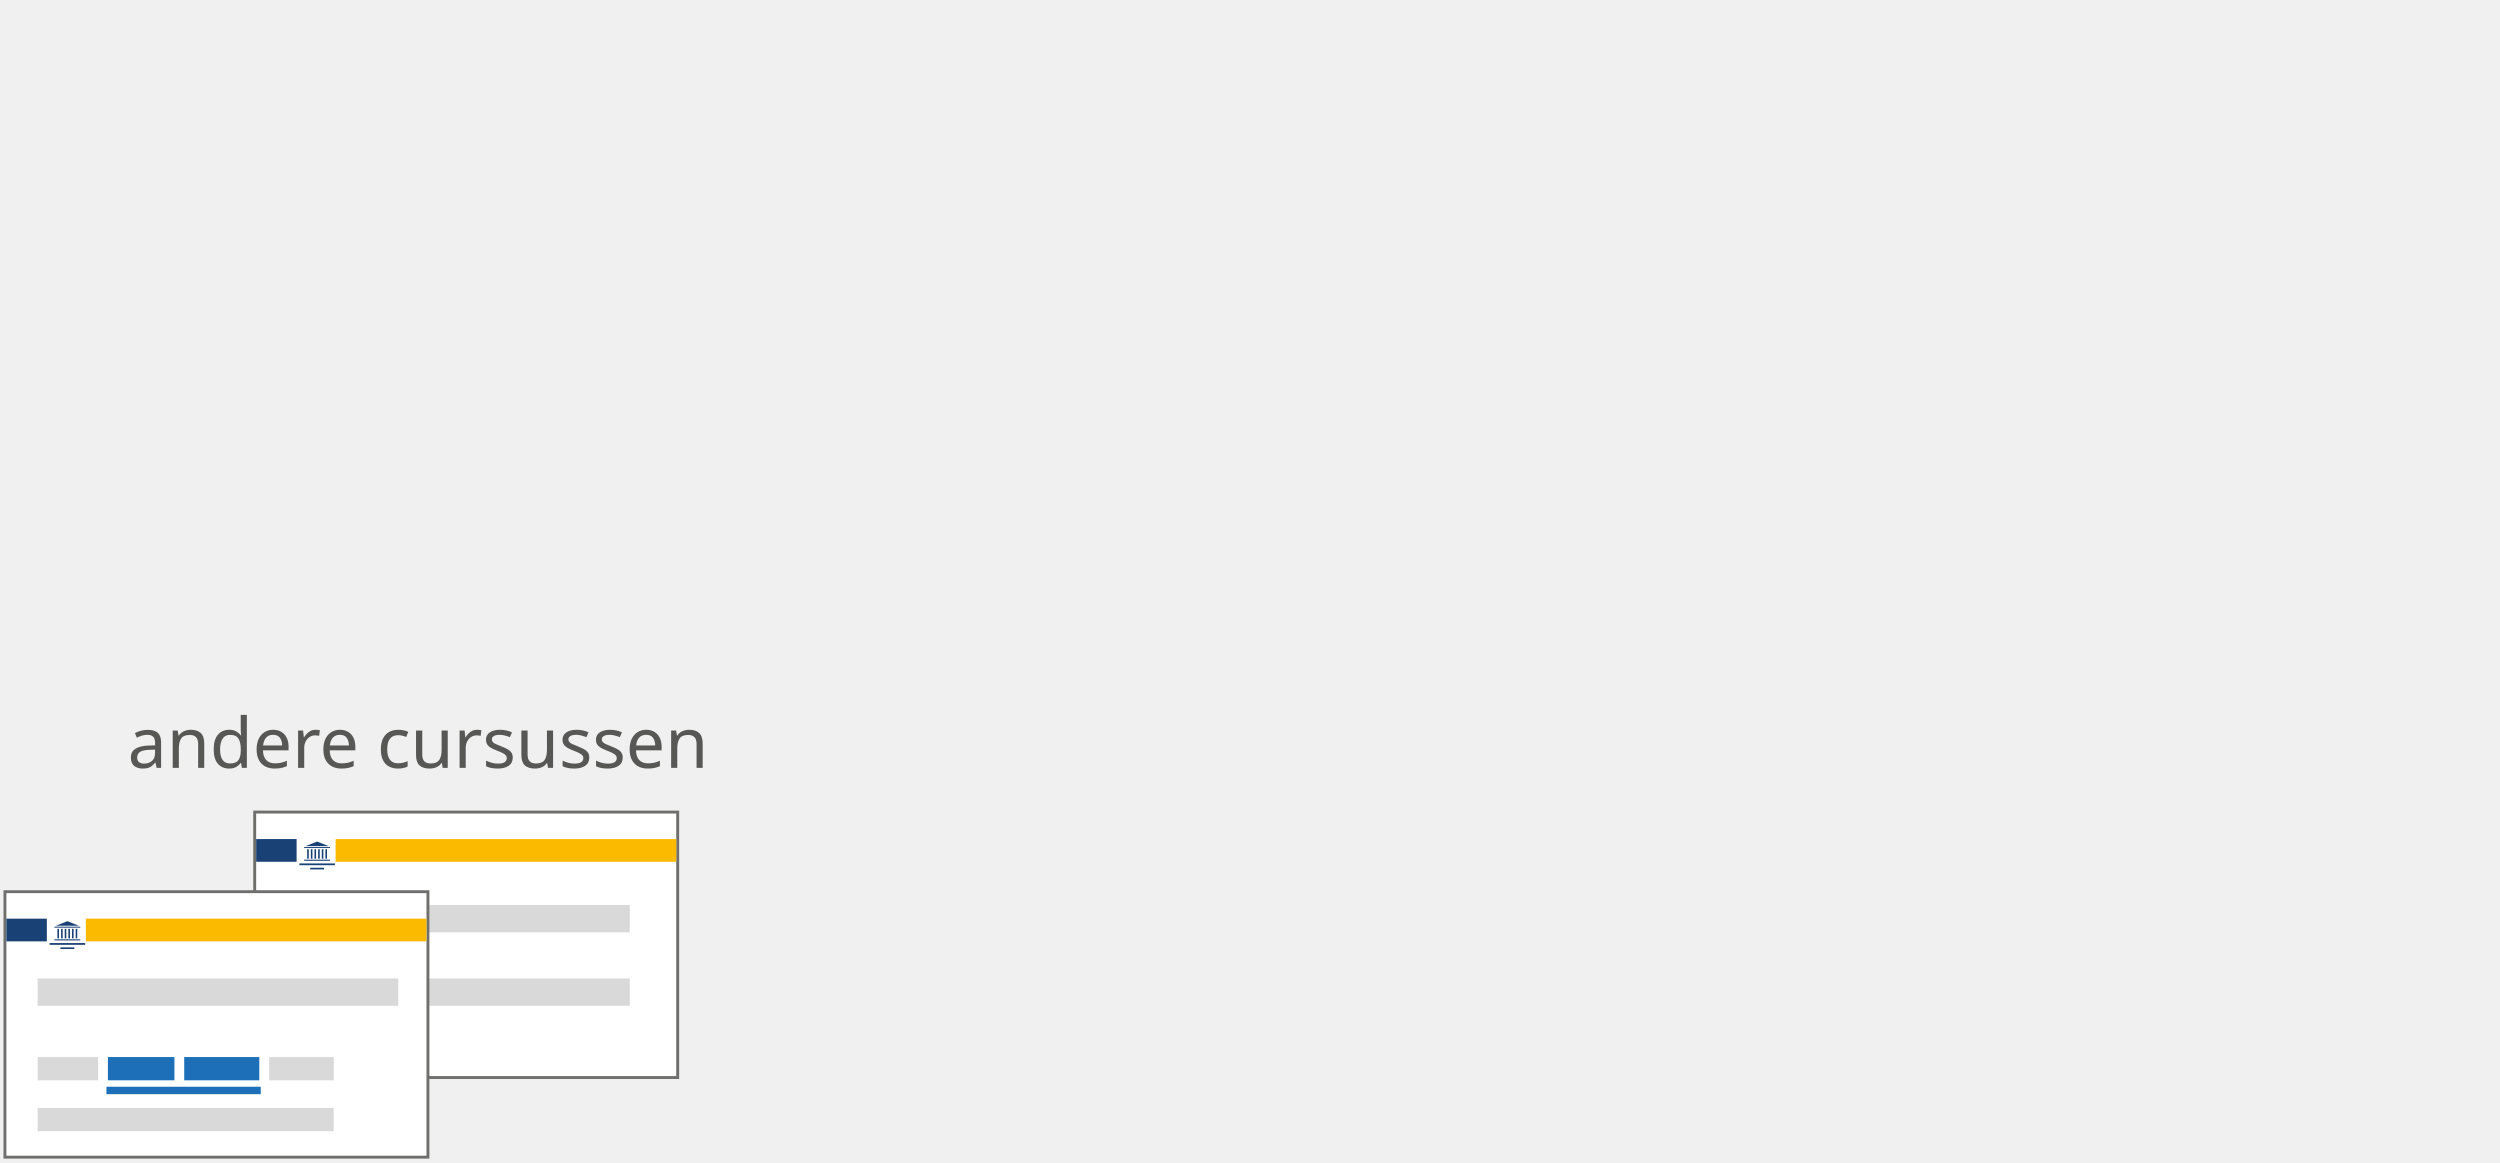
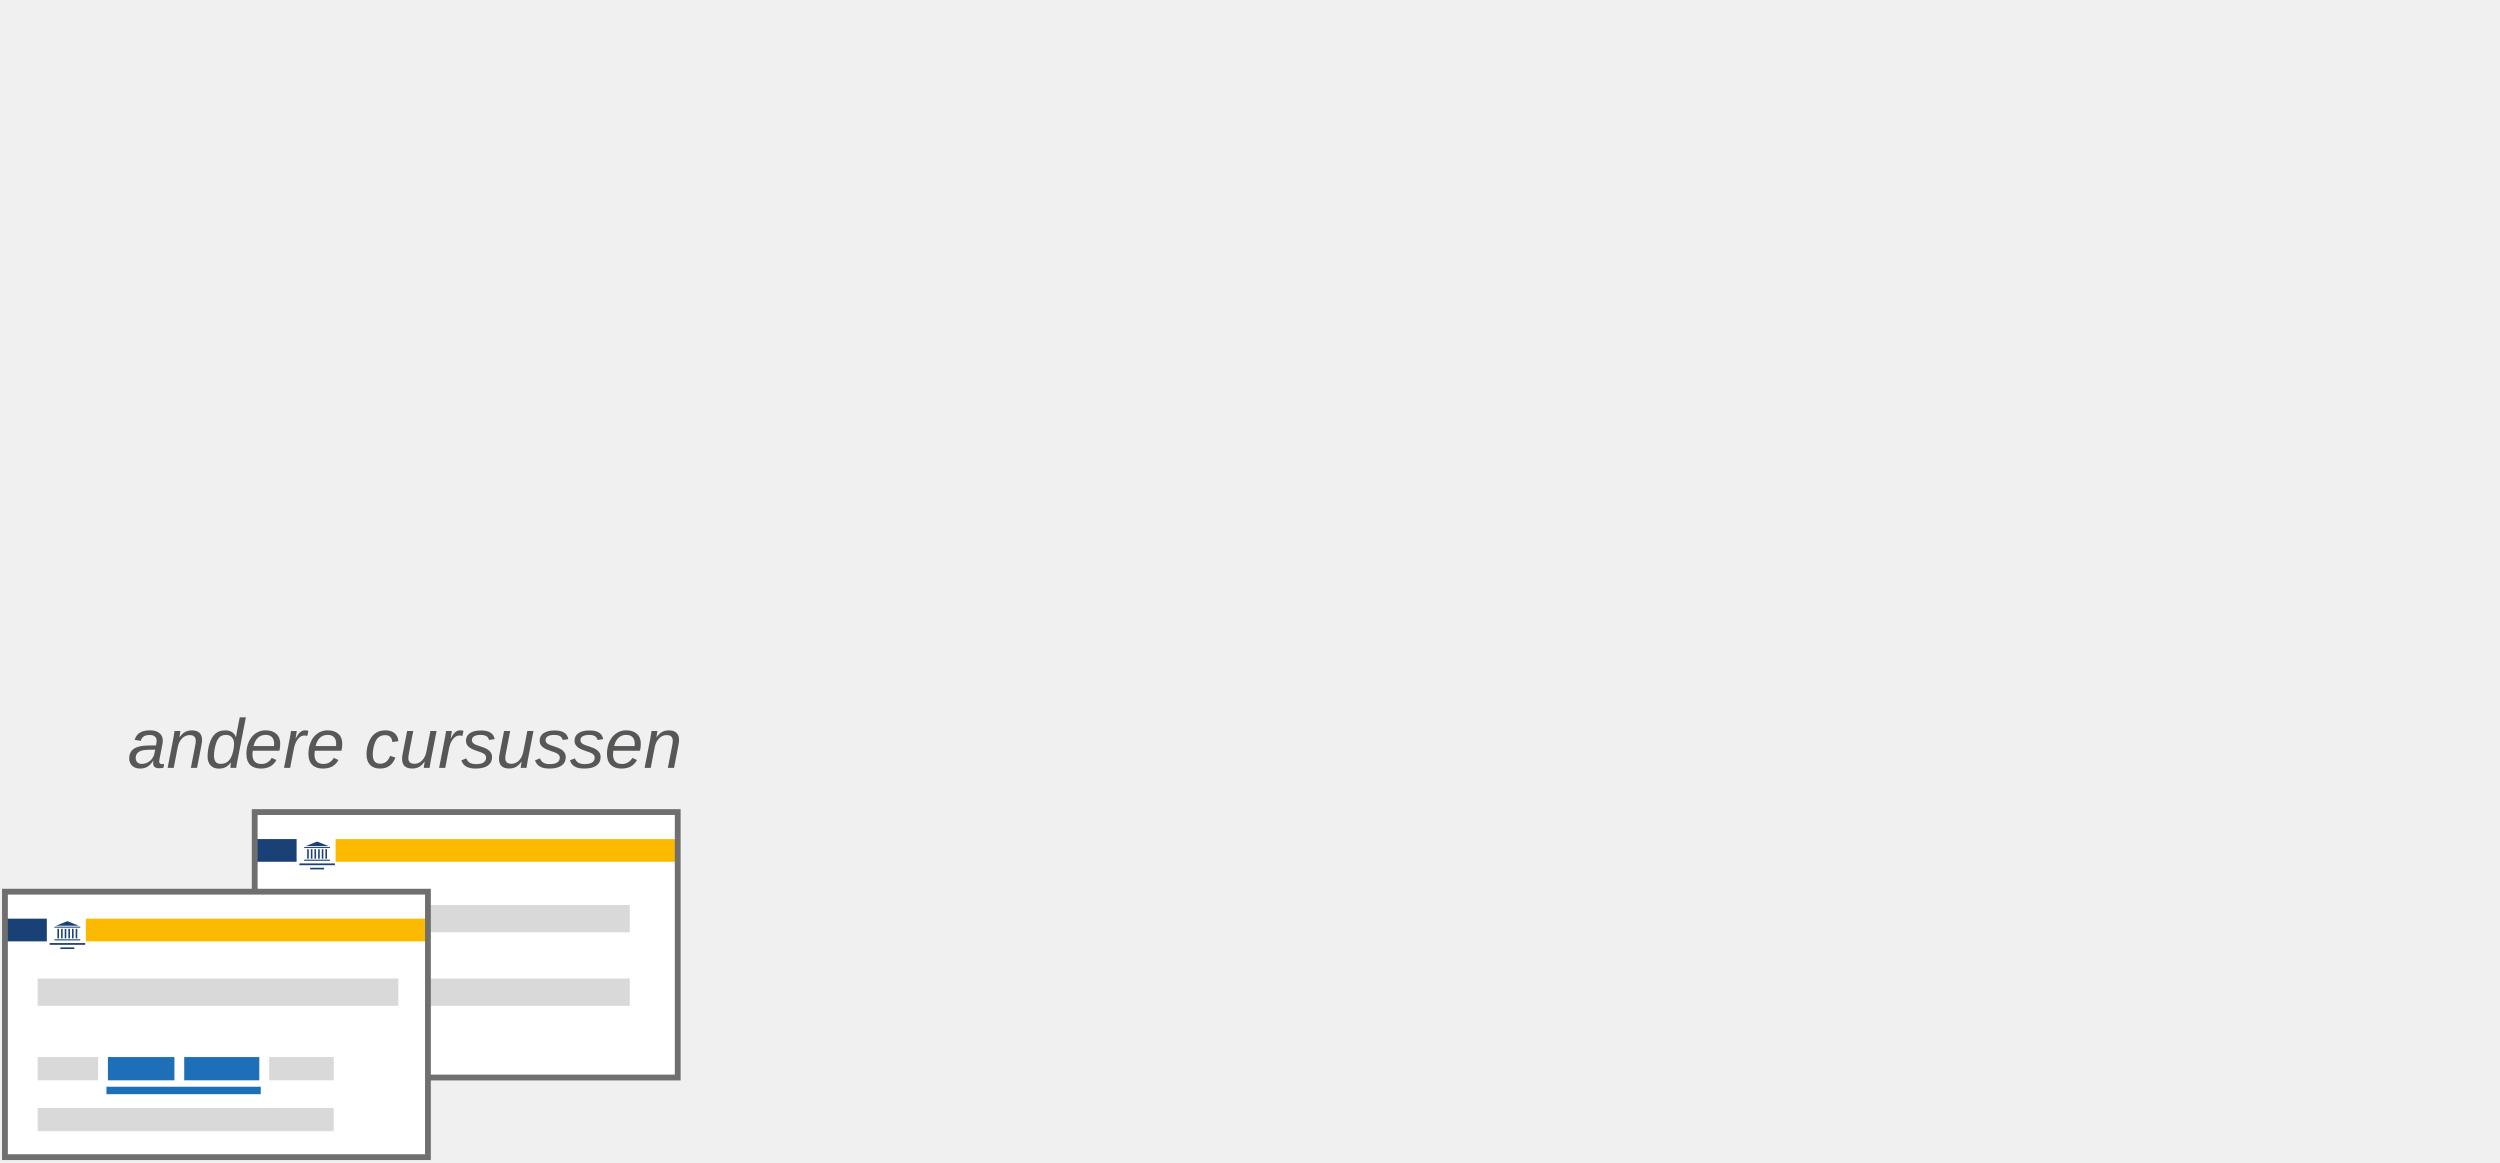
<svg xmlns="http://www.w3.org/2000/svg" version="1.1" x="0px" y="0px" width="860px" height="400px" viewBox="0 0 860 400" enable-background="new 0 0 860 400" xml:space="preserve">
+   <style>
+ .course {
+   transform-origin: center center;
+ }
+ @supports (-webkit-appearance:none) {
+   #course1 {
+     animation: rotate 1.4s linear infinite alternate;
+   }
+   #course2 {
+     animation: rotate 2.6s infinite alternate-reverse;
+   }
+ }
+ @keyframes rotate {
+   from { transform: rotate(-1.5deg); }
+   to   { transform: rotate( 1.5deg); }
+ }
+ </style>
  <g id="Courses">
-     <g>
+     <text transform="matrix(1 0 0 1 43.9019 264.1523)" fill="#575756" style="font: 24px Arial; font-style: italic;">andere cursussen</text>
+     <g id="course1" class="course">
      <g>
-         <g>
-           <rect x="87.62" y="279.35" fill="#FFFFFF" width="145.51" height="91.32" />
-           <path fill="#6F6F6E" d="M232.62,279.85v90.32H88.12v-90.32H232.62 M233.62,278.85h-1H88.12h-1v1v90.32v1h1h144.51h1v-1v-90.32      V278.85L233.62,278.85z" />
-         </g>
+         <rect x="87.62" y="279.35" fill="#FFFFFF" width="145.51" height="91.32" />
        <rect x="115.45" y="288.64" fill="#FBBA00" width="117.18" height="7.81" />
        <rect x="88.12" y="288.64" fill="#1A4175" width="13.91" height="7.81" />
        <g>
          <rect x="104.63" y="295.73" fill="#1A4175" width="8.89" height="0.38" />
          <rect x="104.63" y="291.39" fill="#1A4175" width="8.89" height="0.34" />
          <rect x="102.99" y="297.02" fill="#1A4175" width="12.22" height="0.61" />
          <rect x="106.69" y="298.51" fill="#1A4175" width="4.8" height="0.57" />
          <polygon fill="#1A4175" points="109.09,289.5 105.1,291.07 113.07,291.07     " />
          <rect x="105.67" y="292.13" fill="#1A4175" width="0.55" height="3.27" />
          <rect x="106.93" y="292.13" fill="#1A4175" width="0.55" height="3.27" />
          <rect x="108.18" y="292.13" fill="#1A4175" width="0.55" height="3.27" />
          <rect x="109.44" y="292.13" fill="#1A4175" width="0.55" height="3.27" />
          <rect x="110.69" y="292.13" fill="#1A4175" width="0.55" height="3.27" />
          <rect x="111.94" y="292.13" fill="#1A4175" width="0.55" height="3.27" />
        </g>
      </g>
      <rect x="92.59" y="311.32" fill="#D9D9D9" width="124.05" height="9.4" />
      <rect x="92.59" y="336.6" fill="#D9D9D9" width="124.05" height="9.4" />
+       <rect x="87.62" y="279.35" fill="none" width="145.51" height="91.32" stroke="#6F6F6E" stroke-width="2" />
    </g>
-     <text transform="matrix(1 0 0 1 43.9019 264.1523)" fill="#575756" font-family="'Arial-ItalicMT'" font-size="24">andere cursussen</text>
-     <g>
+     <g id="course2" class="course">
+       <rect x="1.7" y="306.74" fill="#FFFFFF" width="145.51" height="91.32" />
      <g>
-         <g>
-           <rect x="1.7" y="306.74" fill="#FFFFFF" width="145.51" height="91.32" />
-           <path fill="#6F6F6E" d="M146.71,307.24v90.32H2.2v-90.32H146.71 M147.71,306.24h-1H2.2h-1v1v90.32v1h1h144.51h1v-1v-90.32      V306.24L147.71,306.24z" />
-         </g>
        <rect x="29.53" y="316.02" fill="#FBBA00" width="117.18" height="7.81" />
        <rect x="2.2" y="316.02" fill="#1A4175" width="13.91" height="7.81" />
        <g>
          <rect x="18.72" y="323.12" fill="#1A4175" width="8.89" height="0.38" />
          <rect x="18.72" y="318.78" fill="#1A4175" width="8.89" height="0.34" />
          <rect x="17.07" y="324.41" fill="#1A4175" width="12.22" height="0.61" />
          <rect x="20.77" y="325.9" fill="#1A4175" width="4.8" height="0.57" />
          <polygon fill="#1A4175" points="23.18,316.89 19.18,318.46 27.15,318.46     " />
          <rect x="19.75" y="319.52" fill="#1A4175" width="0.55" height="3.27" />
          <rect x="21.01" y="319.52" fill="#1A4175" width="0.55" height="3.27" />
          <rect x="22.26" y="319.52" fill="#1A4175" width="0.55" height="3.27" />
          <rect x="23.52" y="319.52" fill="#1A4175" width="0.55" height="3.27" />
          <rect x="24.77" y="319.52" fill="#1A4175" width="0.55" height="3.27" />
          <rect x="26.03" y="319.52" fill="#1A4175" width="0.55" height="3.27" />
        </g>
      </g>
      <rect x="12.95" y="336.6" fill="#D9D9D9" width="124.05" height="9.4" />
      <rect x="12.95" y="363.63" fill="#D9D9D9" width="20.8" height="8" />
      <rect x="92.59" y="363.63" fill="#D9D9D9" width="22.21" height="8" />
      <rect x="12.95" y="381.13" fill="#D9D9D9" width="101.84" height="8" />
      <rect x="37.12" y="363.63" fill="#1D70B7" width="22.88" height="8" />
      <rect x="63.37" y="363.63" fill="#1D70B7" width="25.83" height="8" />
      <rect x="37.12" y="374.34" fill="#1D70B7" stroke="#1D70B7" stroke-miterlimit="10" width="52.08" height="1.56" />
+       <rect x="1.7" y="306.74" fill="none" width="145.51" height="91.32" stroke="#6F6F6E" stroke-width="2" />
    </g>
  </g>
</svg>
